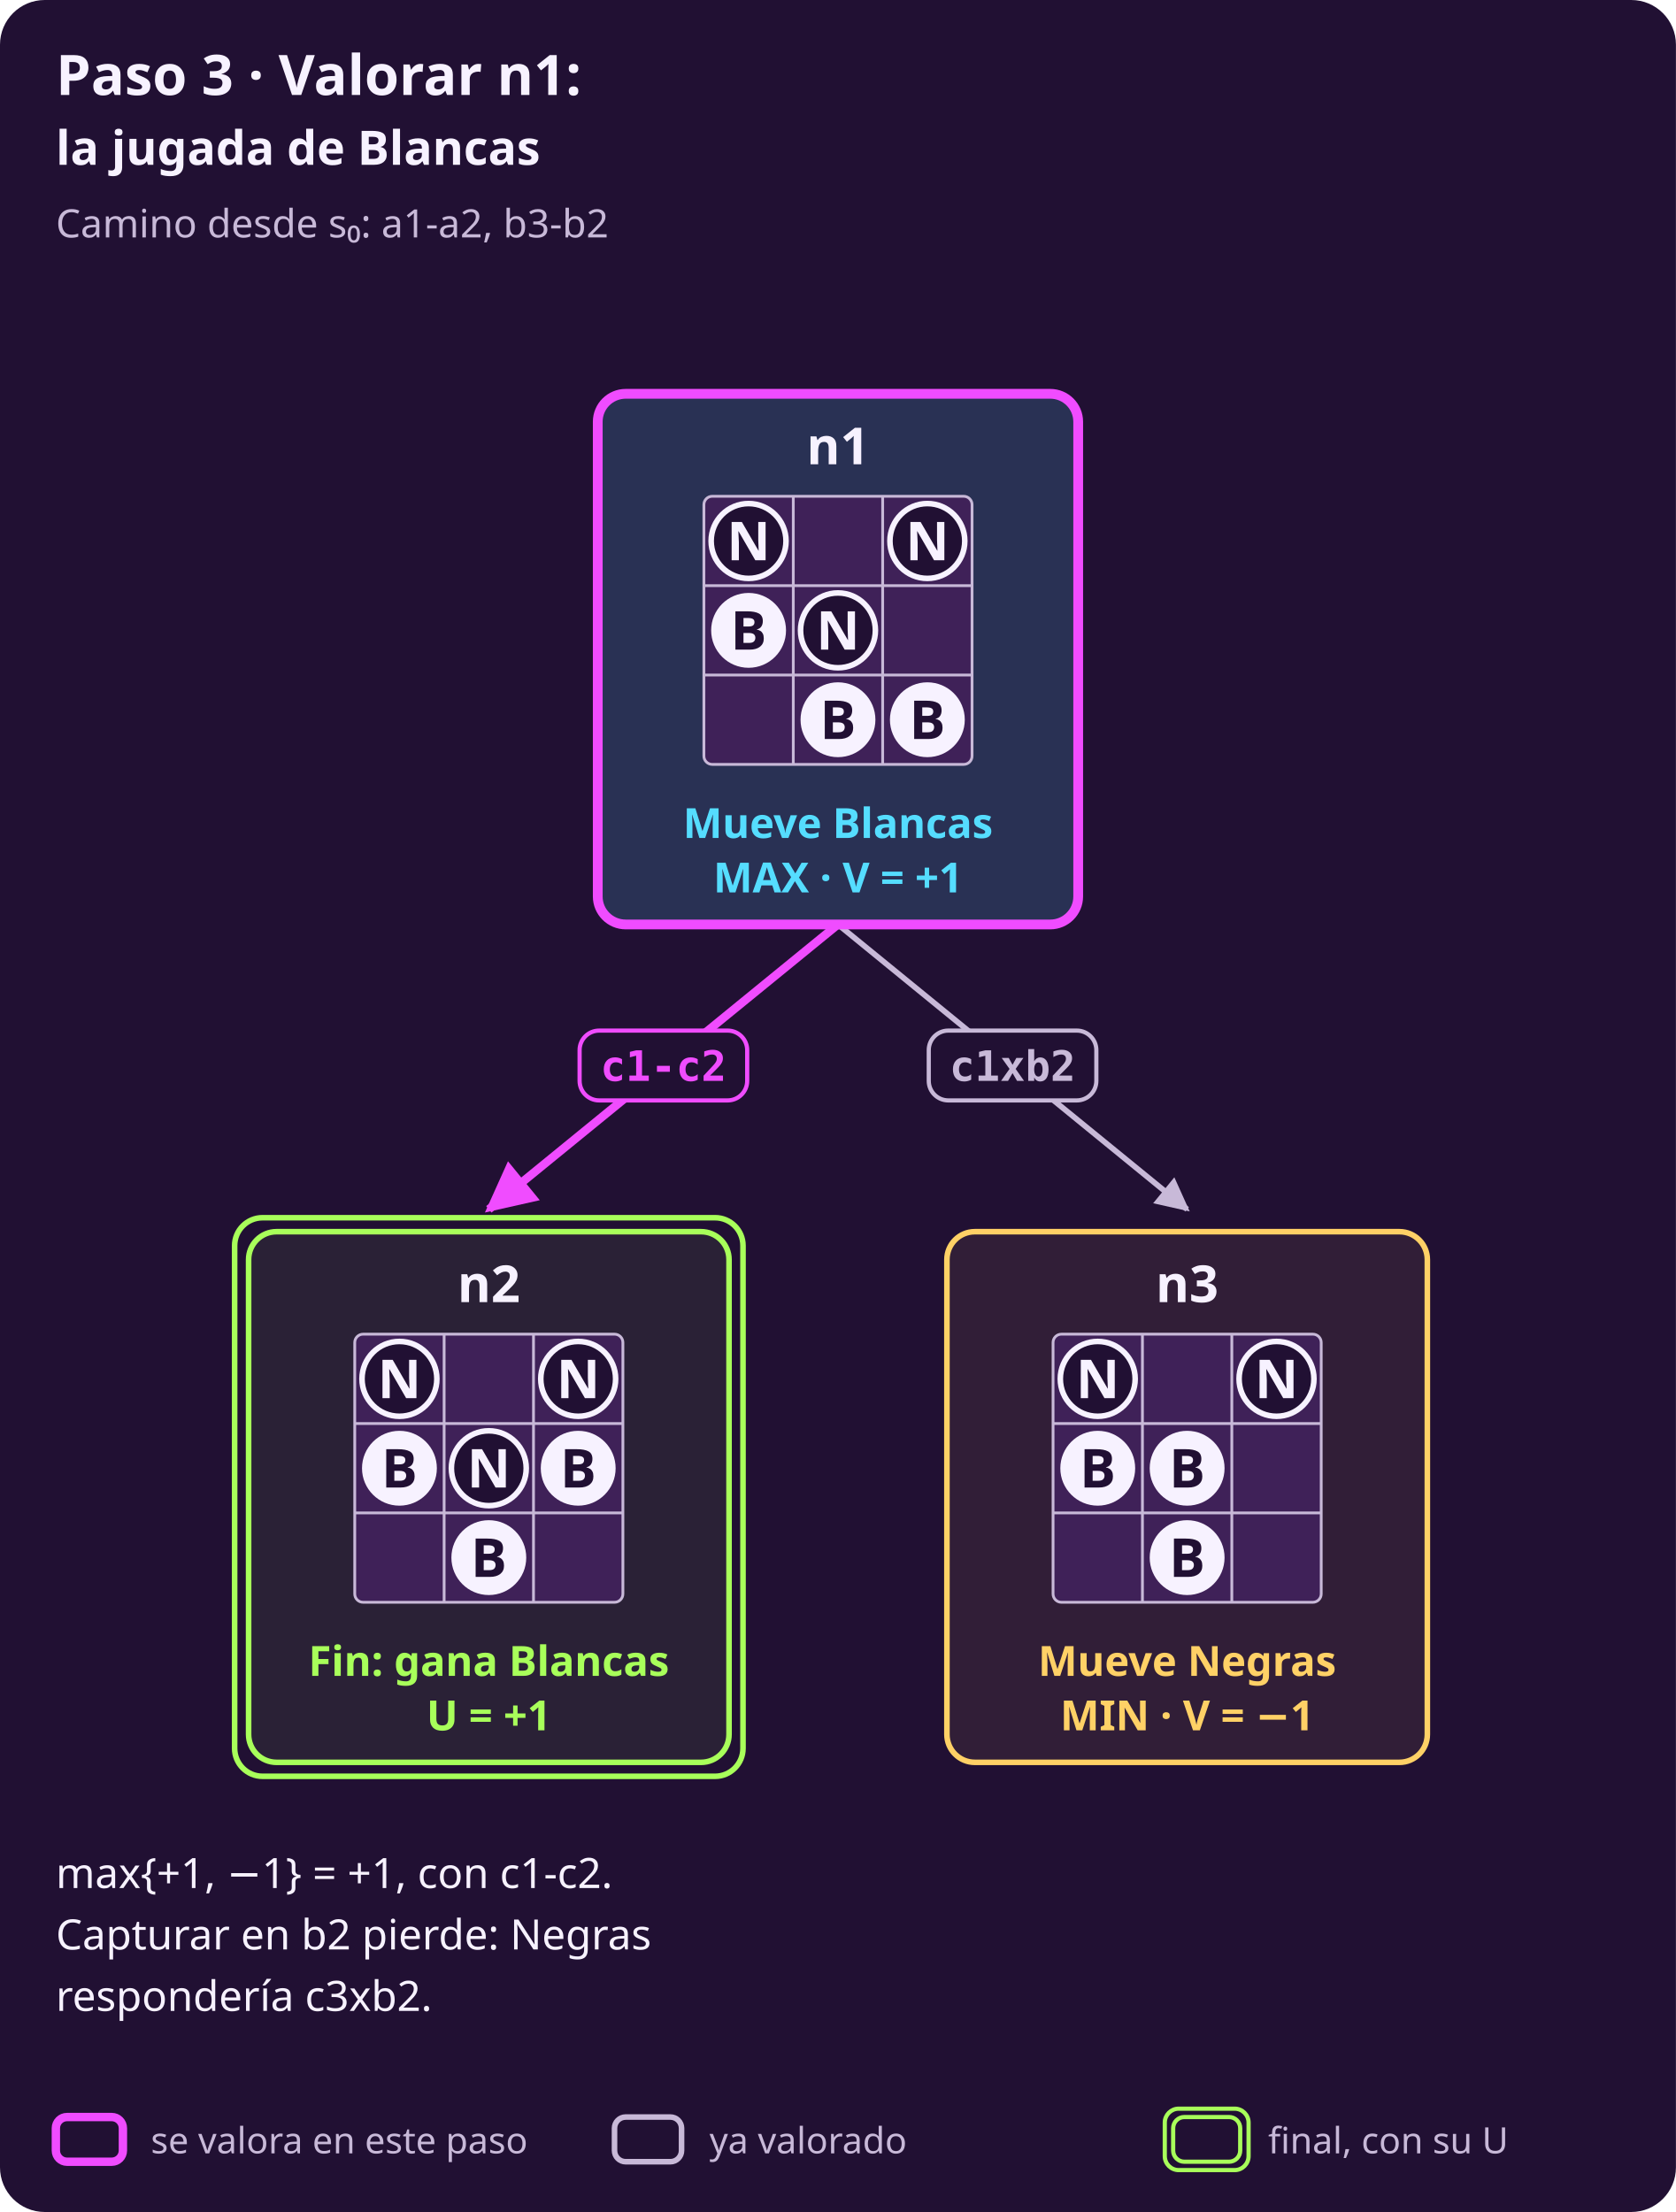
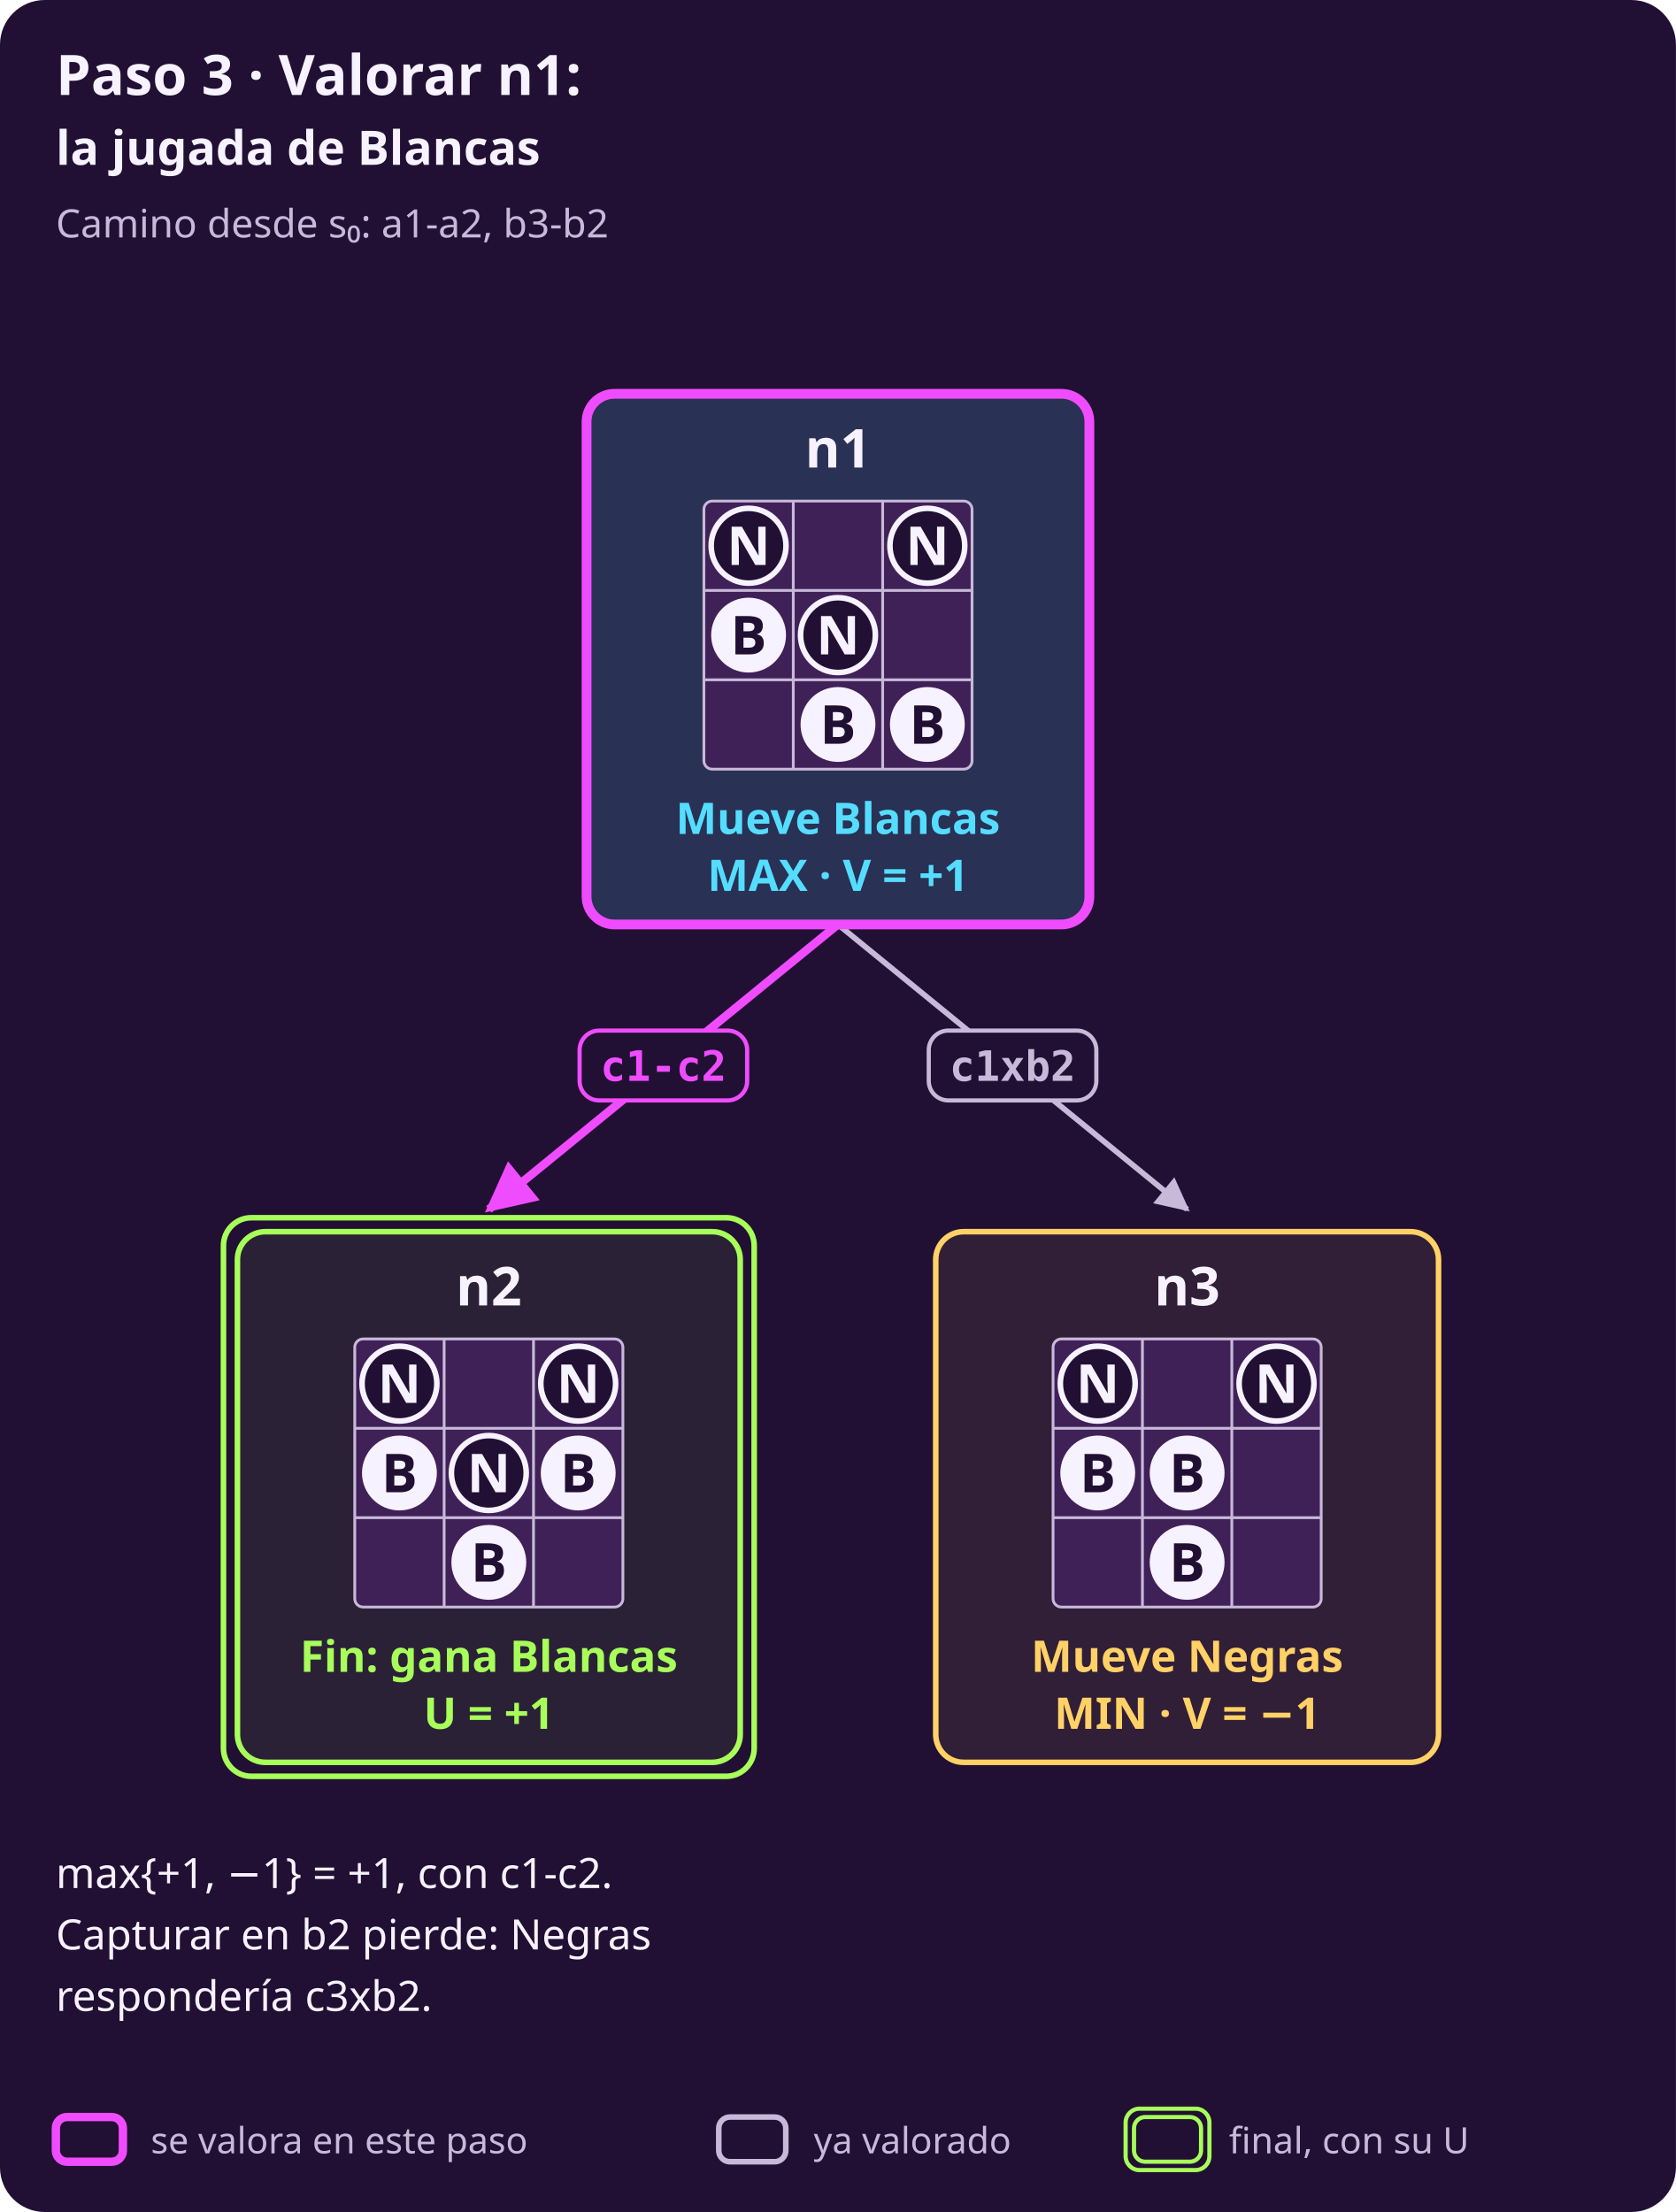
<svg xmlns="http://www.w3.org/2000/svg" width="600" height="792" viewBox="0 0 600 792" role="img" aria-label="Paso 3 · Valorar n1: la jugada de Blancas. Arriba, n1, donde mueve Blancas (MAX); abajo, sus hijos con su valor: c1-c2 lleva a n2, que vale +1; c1xb2 lleva a n3, que vale −1. El máximo es +1, así que V(n1) = +1; las jugadas que lo alcanzan van resaltadas.">
  <rect x="0" y="0" width="600" height="792" rx="16" fill="#211033" />
  <defs>
    <marker id="p" viewBox="0 0 10 10" refX="9" refY="5" markerWidth="6" markerHeight="6" orient="auto-start-reverse">
      <path d="M 0 0 L 10 5 L 0 10 z" fill="#f04cff" />
    </marker>
    <marker id="s" viewBox="0 0 10 10" refX="9" refY="5" markerWidth="6" markerHeight="6" orient="auto-start-reverse">
      <path d="M 0 0 L 10 5 L 0 10 z" fill="#c8b9d8" />
    </marker>
  </defs>
  <text x="20" y="34" fill="#f7f2ff" font-family="system-ui, sans-serif" font-size="20" font-weight="700" text-anchor="start">Paso 3 · Valorar n1:</text>
  <text x="20" y="59" fill="#f7f2ff" font-family="system-ui, sans-serif" font-size="17" font-weight="700" text-anchor="start">la jugada de Blancas</text>
  <text x="20" y="85" fill="#c8b9d8" font-family="system-ui, sans-serif" font-size="14" font-weight="normal" text-anchor="start">Camino desde s₀: a1-a2, b3-b2</text>
  <line x1="300.0" y1="331.0" x2="175.0" y2="433.0" stroke="#f04cff" stroke-width="3" marker-end="url(#p)" />
  <rect x="207.5" y="369.0" width="60" height="25" rx="7" fill="#211033" stroke="#f04cff" stroke-width="1.5" />
  <text x="237.5" y="387.0" fill="#f04cff" font-family="ui-monospace, SFMono-Regular, Menlo, monospace" font-size="15" font-weight="700" text-anchor="middle">c1-c2</text>
  <line x1="300.0" y1="331.0" x2="425.0" y2="433.0" stroke="#c8b9d8" stroke-width="2" marker-end="url(#s)" />
  <rect x="332.5" y="369.0" width="60" height="25" rx="7" fill="#211033" stroke="#c8b9d8" stroke-width="1.5" />
  <text x="362.5" y="387.0" fill="#c8b9d8" font-family="ui-monospace, SFMono-Regular, Menlo, monospace" font-size="15" font-weight="700" text-anchor="middle">c1xb2</text>
-   <rect x="214.0" y="141.0" width="172" height="190" rx="10" fill="#293154" stroke="#f04cff" stroke-width="3.5" />
-   <text x="300.0" y="166.227" fill="#f7f2ff" font-family="system-ui, sans-serif" font-size="18.3" font-weight="700" text-anchor="middle">n1</text>
-   <rect x="252.0" y="177.693" width="96" height="96" rx="3" fill="#3f2158" stroke="#c8b9d8" stroke-width="1" />
-   <line x1="284.0" y1="177.693" x2="284.0" y2="273.693" stroke="#c8b9d8" stroke-width="1" />
-   <line x1="252.0" y1="209.693" x2="348.0" y2="209.693" stroke="#c8b9d8" stroke-width="1" />
-   <line x1="316.0" y1="177.693" x2="316.0" y2="273.693" stroke="#c8b9d8" stroke-width="1" />
-   <line x1="252.0" y1="241.693" x2="348.0" y2="241.693" stroke="#c8b9d8" stroke-width="1" />
-   <circle cx="300.0" cy="257.7" r="13.4" fill="#f7f2ff" />
-   <text x="300.0" y="264.6" fill="#211033" font-family="system-ui, sans-serif" font-size="19.2" font-weight="700" text-anchor="middle">B</text>
-   <circle cx="332.0" cy="257.7" r="13.4" fill="#f7f2ff" />
-   <text x="332.0" y="264.6" fill="#211033" font-family="system-ui, sans-serif" font-size="19.2" font-weight="700" text-anchor="middle">B</text>
-   <circle cx="268.0" cy="225.7" r="13.4" fill="#f7f2ff" />
-   <text x="268.0" y="232.6" fill="#211033" font-family="system-ui, sans-serif" font-size="19.2" font-weight="700" text-anchor="middle">B</text>
-   <circle cx="300.0" cy="225.7" r="13.4" fill="#211033" stroke="#f7f2ff" stroke-width="2" />
-   <text x="300.0" y="232.6" fill="#f7f2ff" font-family="system-ui, sans-serif" font-size="19.2" font-weight="700" text-anchor="middle">N</text>
-   <circle cx="268.0" cy="193.7" r="13.4" fill="#211033" stroke="#f7f2ff" stroke-width="2" />
-   <text x="268.0" y="200.6" fill="#f7f2ff" font-family="system-ui, sans-serif" font-size="19.2" font-weight="700" text-anchor="middle">N</text>
-   <circle cx="332.0" cy="193.7" r="13.4" fill="#211033" stroke="#f7f2ff" stroke-width="2" />
-   <text x="332.0" y="200.6" fill="#f7f2ff" font-family="system-ui, sans-serif" font-size="19.2" font-weight="700" text-anchor="middle">N</text>
-   <text x="300.0" y="300.04" fill="#55ddff" font-family="system-ui, sans-serif" font-size="14.9" font-weight="700" text-anchor="middle">Mueve Blancas</text>
-   <text x="300.0" y="319.533" fill="#55ddff" font-family="system-ui, sans-serif" font-size="14.9" font-weight="700" text-anchor="middle">MAX · V = +1</text>
-   <rect x="84.0" y="436.0" width="182" height="200" rx="10" fill="none" stroke="#a8ff5a" stroke-width="2" />
-   <rect x="89.0" y="441.0" width="172" height="190" rx="10" fill="#2a2136" stroke="#a8ff5a" stroke-width="2" />
-   <text x="175.0" y="466.227" fill="#f7f2ff" font-family="system-ui, sans-serif" font-size="18.3" font-weight="700" text-anchor="middle">n2</text>
-   <rect x="127.0" y="477.693" width="96" height="96" rx="3" fill="#3f2158" stroke="#c8b9d8" stroke-width="1" />
-   <line x1="159.0" y1="477.693" x2="159.0" y2="573.693" stroke="#c8b9d8" stroke-width="1" />
-   <line x1="127.0" y1="509.693" x2="223.0" y2="509.693" stroke="#c8b9d8" stroke-width="1" />
-   <line x1="191.0" y1="477.693" x2="191.0" y2="573.693" stroke="#c8b9d8" stroke-width="1" />
-   <line x1="127.0" y1="541.693" x2="223.0" y2="541.693" stroke="#c8b9d8" stroke-width="1" />
-   <circle cx="175.0" cy="557.7" r="13.4" fill="#f7f2ff" />
-   <text x="175.0" y="564.6" fill="#211033" font-family="system-ui, sans-serif" font-size="19.2" font-weight="700" text-anchor="middle">B</text>
-   <circle cx="143.0" cy="525.7" r="13.4" fill="#f7f2ff" />
-   <text x="143.0" y="532.6" fill="#211033" font-family="system-ui, sans-serif" font-size="19.2" font-weight="700" text-anchor="middle">B</text>
-   <circle cx="175.0" cy="525.7" r="13.4" fill="#211033" stroke="#f7f2ff" stroke-width="2" />
-   <text x="175.0" y="532.6" fill="#f7f2ff" font-family="system-ui, sans-serif" font-size="19.2" font-weight="700" text-anchor="middle">N</text>
-   <circle cx="207.0" cy="525.7" r="13.4" fill="#f7f2ff" />
-   <text x="207.0" y="532.6" fill="#211033" font-family="system-ui, sans-serif" font-size="19.2" font-weight="700" text-anchor="middle">B</text>
-   <circle cx="143.0" cy="493.7" r="13.4" fill="#211033" stroke="#f7f2ff" stroke-width="2" />
-   <text x="143.0" y="500.6" fill="#f7f2ff" font-family="system-ui, sans-serif" font-size="19.2" font-weight="700" text-anchor="middle">N</text>
-   <circle cx="207.0" cy="493.7" r="13.4" fill="#211033" stroke="#f7f2ff" stroke-width="2" />
-   <text x="207.0" y="500.6" fill="#f7f2ff" font-family="system-ui, sans-serif" font-size="19.2" font-weight="700" text-anchor="middle">N</text>
-   <text x="175.0" y="600.04" fill="#a8ff5a" font-family="system-ui, sans-serif" font-size="14.9" font-weight="700" text-anchor="middle">Fin: gana Blancas</text>
-   <text x="175.0" y="619.533" fill="#a8ff5a" font-family="system-ui, sans-serif" font-size="14.9" font-weight="700" text-anchor="middle">U = +1</text>
-   <rect x="339.0" y="441.0" width="172" height="190" rx="10" fill="#311e37" stroke="#ffd166" stroke-width="2" />
-   <text x="425.0" y="466.227" fill="#f7f2ff" font-family="system-ui, sans-serif" font-size="18.3" font-weight="700" text-anchor="middle">n3</text>
-   <rect x="377.0" y="477.693" width="96" height="96" rx="3" fill="#3f2158" stroke="#c8b9d8" stroke-width="1" />
-   <line x1="409.0" y1="477.693" x2="409.0" y2="573.693" stroke="#c8b9d8" stroke-width="1" />
-   <line x1="377.0" y1="509.693" x2="473.0" y2="509.693" stroke="#c8b9d8" stroke-width="1" />
-   <line x1="441.0" y1="477.693" x2="441.0" y2="573.693" stroke="#c8b9d8" stroke-width="1" />
-   <line x1="377.0" y1="541.693" x2="473.0" y2="541.693" stroke="#c8b9d8" stroke-width="1" />
-   <circle cx="425.0" cy="557.7" r="13.4" fill="#f7f2ff" />
-   <text x="425.0" y="564.6" fill="#211033" font-family="system-ui, sans-serif" font-size="19.2" font-weight="700" text-anchor="middle">B</text>
-   <circle cx="393.0" cy="525.7" r="13.4" fill="#f7f2ff" />
-   <text x="393.0" y="532.6" fill="#211033" font-family="system-ui, sans-serif" font-size="19.2" font-weight="700" text-anchor="middle">B</text>
-   <circle cx="425.0" cy="525.7" r="13.4" fill="#f7f2ff" />
-   <text x="425.0" y="532.6" fill="#211033" font-family="system-ui, sans-serif" font-size="19.2" font-weight="700" text-anchor="middle">B</text>
-   <circle cx="393.0" cy="493.7" r="13.4" fill="#211033" stroke="#f7f2ff" stroke-width="2" />
-   <text x="393.0" y="500.6" fill="#f7f2ff" font-family="system-ui, sans-serif" font-size="19.2" font-weight="700" text-anchor="middle">N</text>
-   <circle cx="457.0" cy="493.7" r="13.4" fill="#211033" stroke="#f7f2ff" stroke-width="2" />
-   <text x="457.0" y="500.6" fill="#f7f2ff" font-family="system-ui, sans-serif" font-size="19.2" font-weight="700" text-anchor="middle">N</text>
-   <text x="425.0" y="600.04" fill="#ffd166" font-family="system-ui, sans-serif" font-size="14.9" font-weight="700" text-anchor="middle">Mueve Negras</text>
-   <text x="425.0" y="619.533" fill="#ffd166" font-family="system-ui, sans-serif" font-size="14.9" font-weight="700" text-anchor="middle">MIN · V = −1</text>
+   <rect x="210.0" y="141.0" width="180" height="190" rx="10" fill="#293154" stroke="#f04cff" stroke-width="3.5" />
+   <text x="300.0" y="167.4" fill="#f7f2ff" font-family="system-ui, sans-serif" font-size="19.2" font-weight="700" text-anchor="middle">n1</text>
+   <rect x="252.0" y="179.4" width="96" height="96" rx="3" fill="#3f2158" stroke="#c8b9d8" stroke-width="1" />
+   <line x1="284.0" y1="179.4" x2="284.0" y2="275.4" stroke="#c8b9d8" stroke-width="1" />
+   <line x1="252.0" y1="211.4" x2="348.0" y2="211.4" stroke="#c8b9d8" stroke-width="1" />
+   <line x1="316.0" y1="179.4" x2="316.0" y2="275.4" stroke="#c8b9d8" stroke-width="1" />
+   <line x1="252.0" y1="243.4" x2="348.0" y2="243.4" stroke="#c8b9d8" stroke-width="1" />
+   <circle cx="300.0" cy="259.4" r="13.4" fill="#f7f2ff" />
+   <text x="300.0" y="266.3" fill="#211033" font-family="system-ui, sans-serif" font-size="19.2" font-weight="700" text-anchor="middle">B</text>
+   <circle cx="332.0" cy="259.4" r="13.4" fill="#f7f2ff" />
+   <text x="332.0" y="266.3" fill="#211033" font-family="system-ui, sans-serif" font-size="19.2" font-weight="700" text-anchor="middle">B</text>
+   <circle cx="268.0" cy="227.4" r="13.4" fill="#f7f2ff" />
+   <text x="268.0" y="234.3" fill="#211033" font-family="system-ui, sans-serif" font-size="19.2" font-weight="700" text-anchor="middle">B</text>
+   <circle cx="300.0" cy="227.4" r="13.4" fill="#211033" stroke="#f7f2ff" stroke-width="2" />
+   <text x="300.0" y="234.3" fill="#f7f2ff" font-family="system-ui, sans-serif" font-size="19.2" font-weight="700" text-anchor="middle">N</text>
+   <circle cx="268.0" cy="195.4" r="13.4" fill="#211033" stroke="#f7f2ff" stroke-width="2" />
+   <text x="268.0" y="202.3" fill="#f7f2ff" font-family="system-ui, sans-serif" font-size="19.2" font-weight="700" text-anchor="middle">N</text>
+   <circle cx="332.0" cy="195.4" r="13.4" fill="#211033" stroke="#f7f2ff" stroke-width="2" />
+   <text x="332.0" y="202.3" fill="#f7f2ff" font-family="system-ui, sans-serif" font-size="19.2" font-weight="700" text-anchor="middle">N</text>
+   <text x="300.0" y="298.6" fill="#55ddff" font-family="system-ui, sans-serif" font-size="15.6" font-weight="700" text-anchor="middle">Mueve Blancas</text>
+   <text x="300.0" y="319.0" fill="#55ddff" font-family="system-ui, sans-serif" font-size="15.6" font-weight="700" text-anchor="middle">MAX · V = +1</text>
+   <rect x="80.0" y="436.0" width="190" height="200" rx="10" fill="none" stroke="#a8ff5a" stroke-width="2" />
+   <rect x="85.0" y="441.0" width="180" height="190" rx="10" fill="#2a2136" stroke="#a8ff5a" stroke-width="2" />
+   <text x="175.0" y="467.4" fill="#f7f2ff" font-family="system-ui, sans-serif" font-size="19.2" font-weight="700" text-anchor="middle">n2</text>
+   <rect x="127.0" y="479.4" width="96" height="96" rx="3" fill="#3f2158" stroke="#c8b9d8" stroke-width="1" />
+   <line x1="159.0" y1="479.4" x2="159.0" y2="575.4" stroke="#c8b9d8" stroke-width="1" />
+   <line x1="127.0" y1="511.4" x2="223.0" y2="511.4" stroke="#c8b9d8" stroke-width="1" />
+   <line x1="191.0" y1="479.4" x2="191.0" y2="575.4" stroke="#c8b9d8" stroke-width="1" />
+   <line x1="127.0" y1="543.4" x2="223.0" y2="543.4" stroke="#c8b9d8" stroke-width="1" />
+   <circle cx="175.0" cy="559.4" r="13.4" fill="#f7f2ff" />
+   <text x="175.0" y="566.3" fill="#211033" font-family="system-ui, sans-serif" font-size="19.2" font-weight="700" text-anchor="middle">B</text>
+   <circle cx="143.0" cy="527.4" r="13.4" fill="#f7f2ff" />
+   <text x="143.0" y="534.3" fill="#211033" font-family="system-ui, sans-serif" font-size="19.2" font-weight="700" text-anchor="middle">B</text>
+   <circle cx="175.0" cy="527.4" r="13.4" fill="#211033" stroke="#f7f2ff" stroke-width="2" />
+   <text x="175.0" y="534.3" fill="#f7f2ff" font-family="system-ui, sans-serif" font-size="19.2" font-weight="700" text-anchor="middle">N</text>
+   <circle cx="207.0" cy="527.4" r="13.4" fill="#f7f2ff" />
+   <text x="207.0" y="534.3" fill="#211033" font-family="system-ui, sans-serif" font-size="19.2" font-weight="700" text-anchor="middle">B</text>
+   <circle cx="143.0" cy="495.4" r="13.4" fill="#211033" stroke="#f7f2ff" stroke-width="2" />
+   <text x="143.0" y="502.3" fill="#f7f2ff" font-family="system-ui, sans-serif" font-size="19.2" font-weight="700" text-anchor="middle">N</text>
+   <circle cx="207.0" cy="495.4" r="13.4" fill="#211033" stroke="#f7f2ff" stroke-width="2" />
+   <text x="207.0" y="502.3" fill="#f7f2ff" font-family="system-ui, sans-serif" font-size="19.2" font-weight="700" text-anchor="middle">N</text>
+   <text x="175.0" y="598.6" fill="#a8ff5a" font-family="system-ui, sans-serif" font-size="15.6" font-weight="700" text-anchor="middle">Fin: gana Blancas</text>
+   <text x="175.0" y="619.0" fill="#a8ff5a" font-family="system-ui, sans-serif" font-size="15.6" font-weight="700" text-anchor="middle">U = +1</text>
+   <rect x="335.0" y="441.0" width="180" height="190" rx="10" fill="#311e37" stroke="#ffd166" stroke-width="2" />
+   <text x="425.0" y="467.4" fill="#f7f2ff" font-family="system-ui, sans-serif" font-size="19.2" font-weight="700" text-anchor="middle">n3</text>
+   <rect x="377.0" y="479.4" width="96" height="96" rx="3" fill="#3f2158" stroke="#c8b9d8" stroke-width="1" />
+   <line x1="409.0" y1="479.4" x2="409.0" y2="575.4" stroke="#c8b9d8" stroke-width="1" />
+   <line x1="377.0" y1="511.4" x2="473.0" y2="511.4" stroke="#c8b9d8" stroke-width="1" />
+   <line x1="441.0" y1="479.4" x2="441.0" y2="575.4" stroke="#c8b9d8" stroke-width="1" />
+   <line x1="377.0" y1="543.4" x2="473.0" y2="543.4" stroke="#c8b9d8" stroke-width="1" />
+   <circle cx="425.0" cy="559.4" r="13.4" fill="#f7f2ff" />
+   <text x="425.0" y="566.3" fill="#211033" font-family="system-ui, sans-serif" font-size="19.2" font-weight="700" text-anchor="middle">B</text>
+   <circle cx="393.0" cy="527.4" r="13.4" fill="#f7f2ff" />
+   <text x="393.0" y="534.3" fill="#211033" font-family="system-ui, sans-serif" font-size="19.2" font-weight="700" text-anchor="middle">B</text>
+   <circle cx="425.0" cy="527.4" r="13.4" fill="#f7f2ff" />
+   <text x="425.0" y="534.3" fill="#211033" font-family="system-ui, sans-serif" font-size="19.2" font-weight="700" text-anchor="middle">B</text>
+   <circle cx="393.0" cy="495.4" r="13.4" fill="#211033" stroke="#f7f2ff" stroke-width="2" />
+   <text x="393.0" y="502.3" fill="#f7f2ff" font-family="system-ui, sans-serif" font-size="19.2" font-weight="700" text-anchor="middle">N</text>
+   <circle cx="457.0" cy="495.4" r="13.4" fill="#211033" stroke="#f7f2ff" stroke-width="2" />
+   <text x="457.0" y="502.3" fill="#f7f2ff" font-family="system-ui, sans-serif" font-size="19.2" font-weight="700" text-anchor="middle">N</text>
+   <text x="425.0" y="598.6" fill="#ffd166" font-family="system-ui, sans-serif" font-size="15.6" font-weight="700" text-anchor="middle">Mueve Negras</text>
+   <text x="425.0" y="619.0" fill="#ffd166" font-family="system-ui, sans-serif" font-size="15.6" font-weight="700" text-anchor="middle">MIN · V = −1</text>
  <text x="20" y="676" fill="#f7f2ff" font-family="system-ui, sans-serif" font-size="15" font-weight="normal" text-anchor="start">max{+1, −1} = +1, con c1-c2.</text>
  <text x="20" y="698" fill="#f7f2ff" font-family="system-ui, sans-serif" font-size="15" font-weight="normal" text-anchor="start">Capturar en b2 pierde: Negras</text>
  <text x="20" y="720" fill="#f7f2ff" font-family="system-ui, sans-serif" font-size="15" font-weight="normal" text-anchor="start">respondería c3xb2.</text>
  <rect x="20" y="758" width="24" height="16" rx="4" fill="none" stroke="#f04cff" stroke-width="3" />
  <text x="54" y="771" fill="#c8b9d8" font-family="system-ui, sans-serif" font-size="13" font-weight="normal" text-anchor="start">se valora en este paso</text>
-   <rect x="220" y="758" width="24" height="16" rx="4" fill="none" stroke="#c8b9d8" stroke-width="2" />
-   <text x="254" y="771" fill="#c8b9d8" font-family="system-ui, sans-serif" font-size="13" font-weight="normal" text-anchor="start">ya valorado</text>
-   <rect x="417" y="755" width="30" height="22" rx="5" fill="none" stroke="#a8ff5a" stroke-width="1.5" />
-   <rect x="420" y="758" width="24" height="16" rx="4" fill="none" stroke="#a8ff5a" stroke-width="1.5" />
-   <text x="454" y="771" fill="#c8b9d8" font-family="system-ui, sans-serif" font-size="13" font-weight="normal" text-anchor="start">final, con su U</text>
+   <rect x="257.32" y="758" width="24" height="16" rx="4" fill="none" stroke="#c8b9d8" stroke-width="2" />
+   <text x="291.32" y="771" fill="#c8b9d8" font-family="system-ui, sans-serif" font-size="13" font-weight="normal" text-anchor="start">ya valorado</text>
+   <rect x="402.98" y="755" width="30" height="22" rx="5" fill="none" stroke="#a8ff5a" stroke-width="1.5" />
+   <rect x="405.98" y="758" width="24" height="16" rx="4" fill="none" stroke="#a8ff5a" stroke-width="1.5" />
+   <text x="439.98" y="771" fill="#c8b9d8" font-family="system-ui, sans-serif" font-size="13" font-weight="normal" text-anchor="start">final, con su U</text>
</svg>
